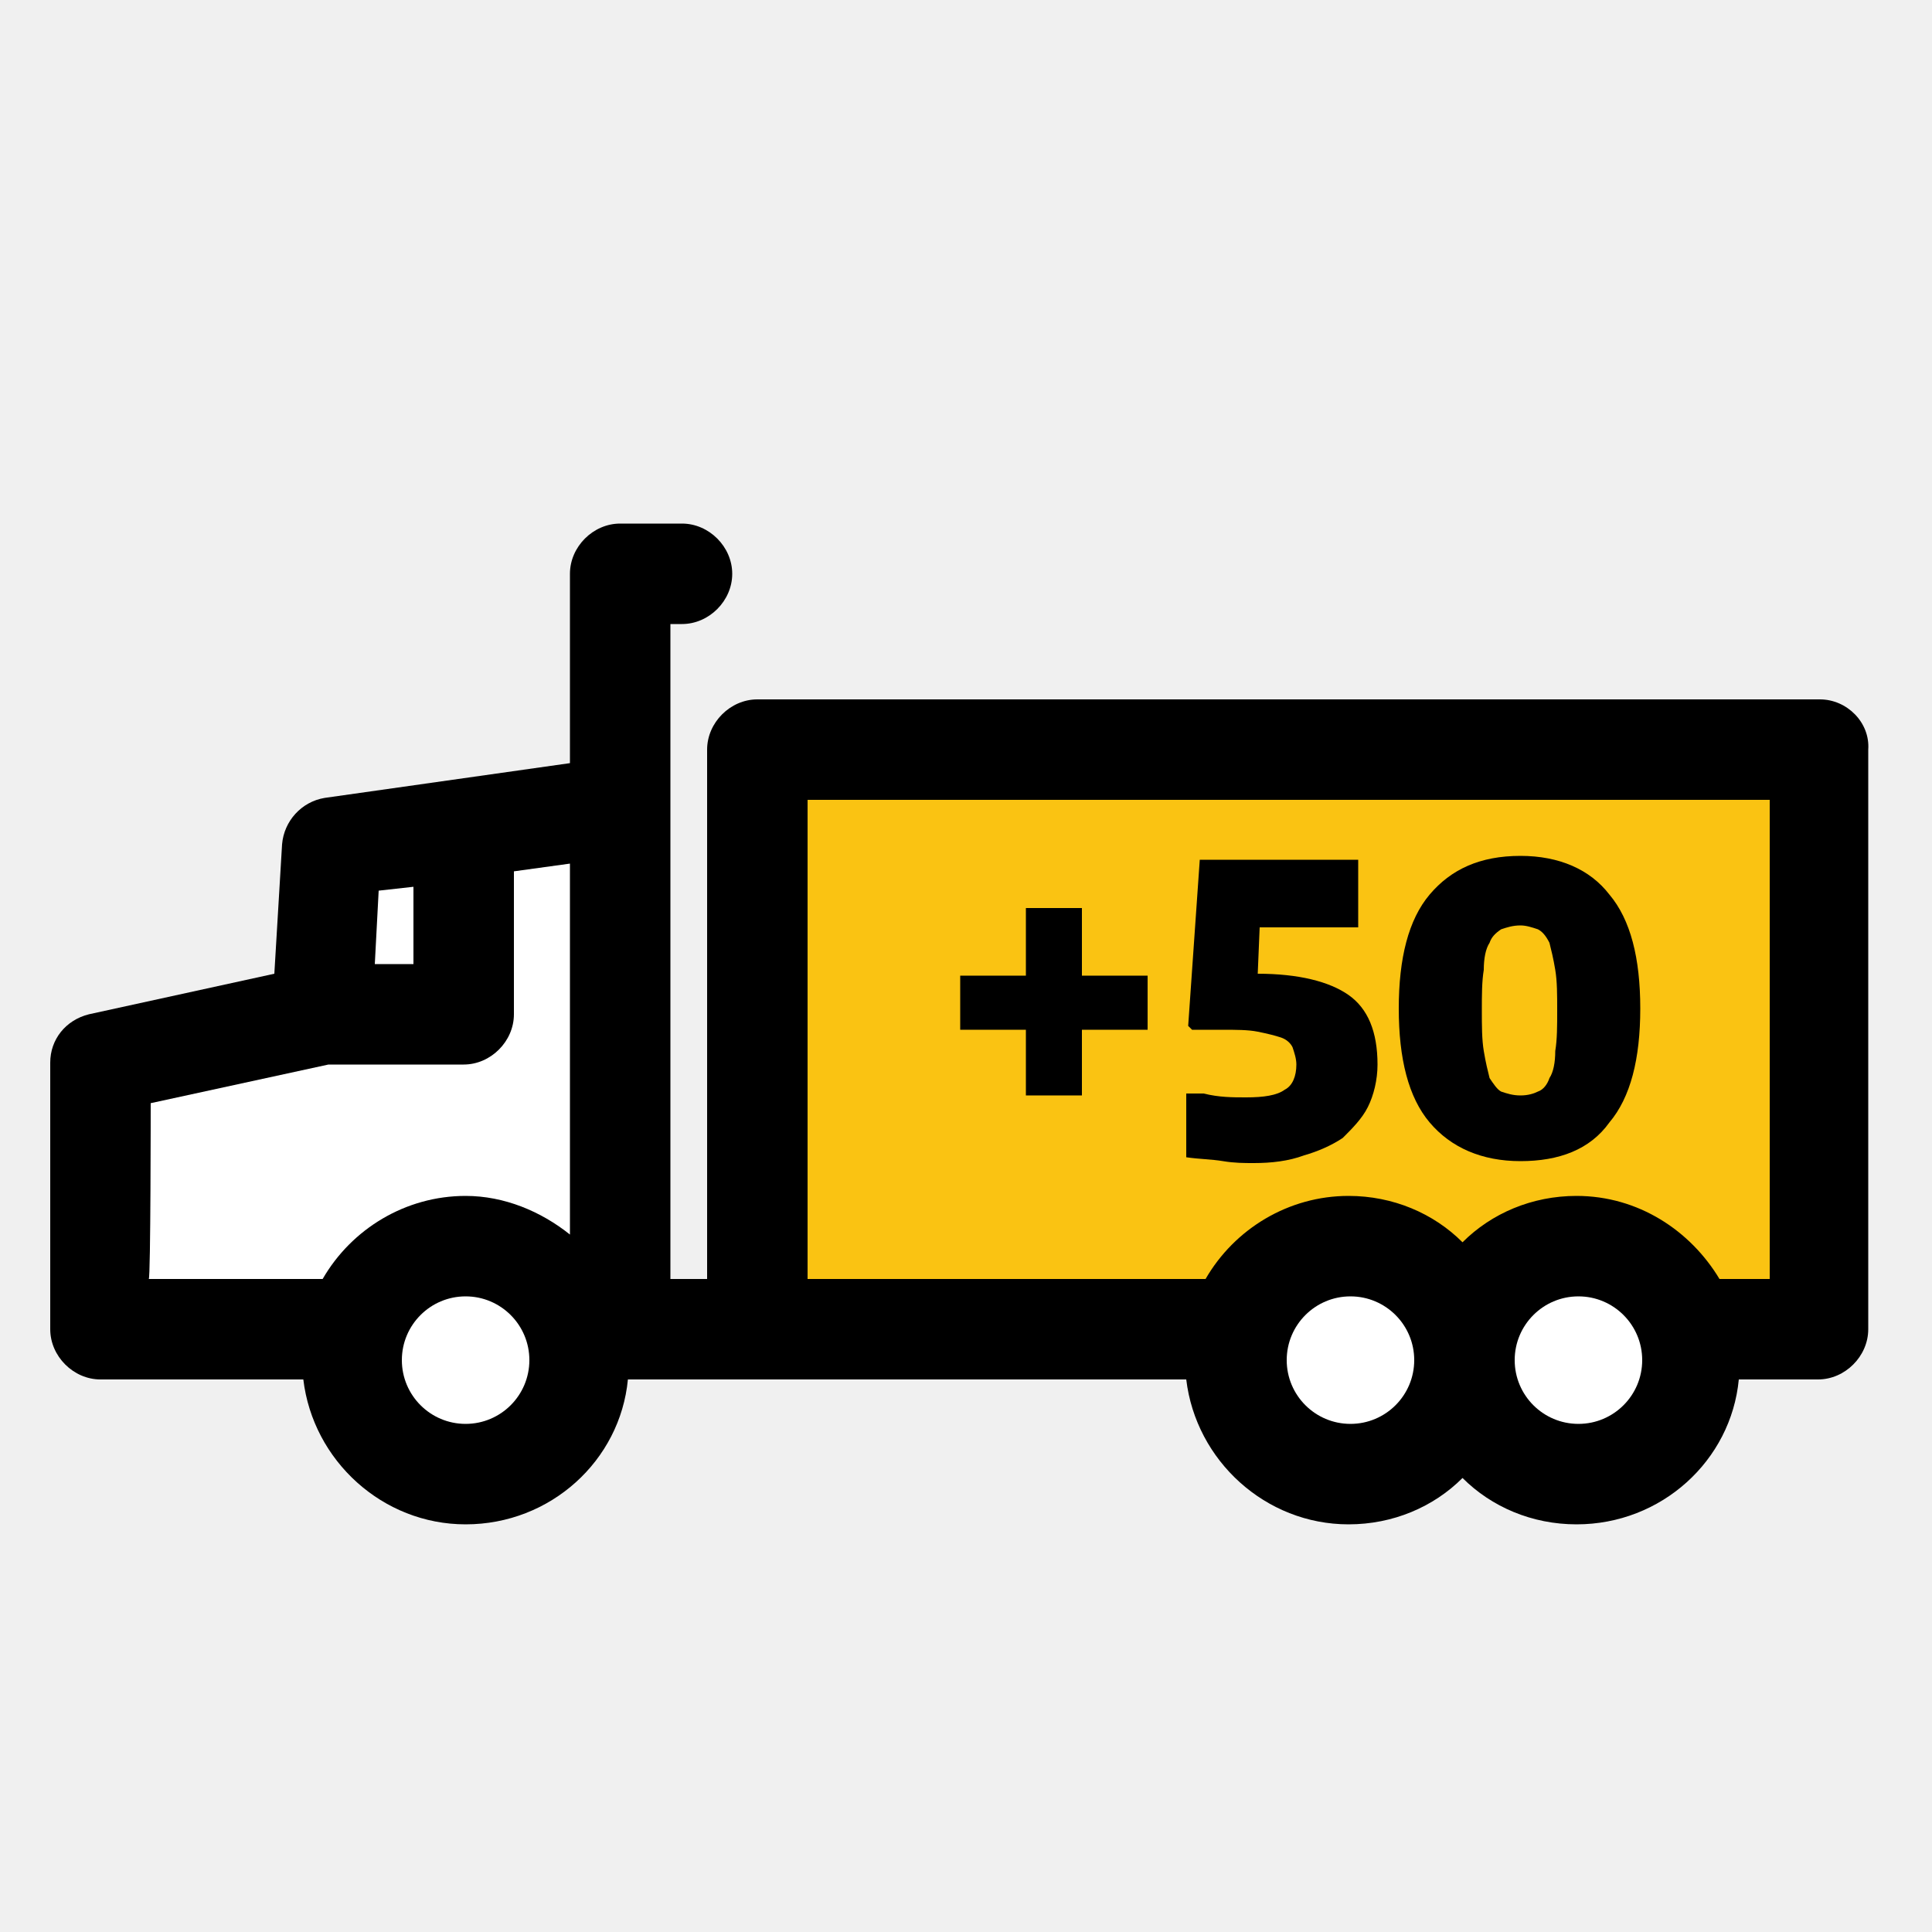
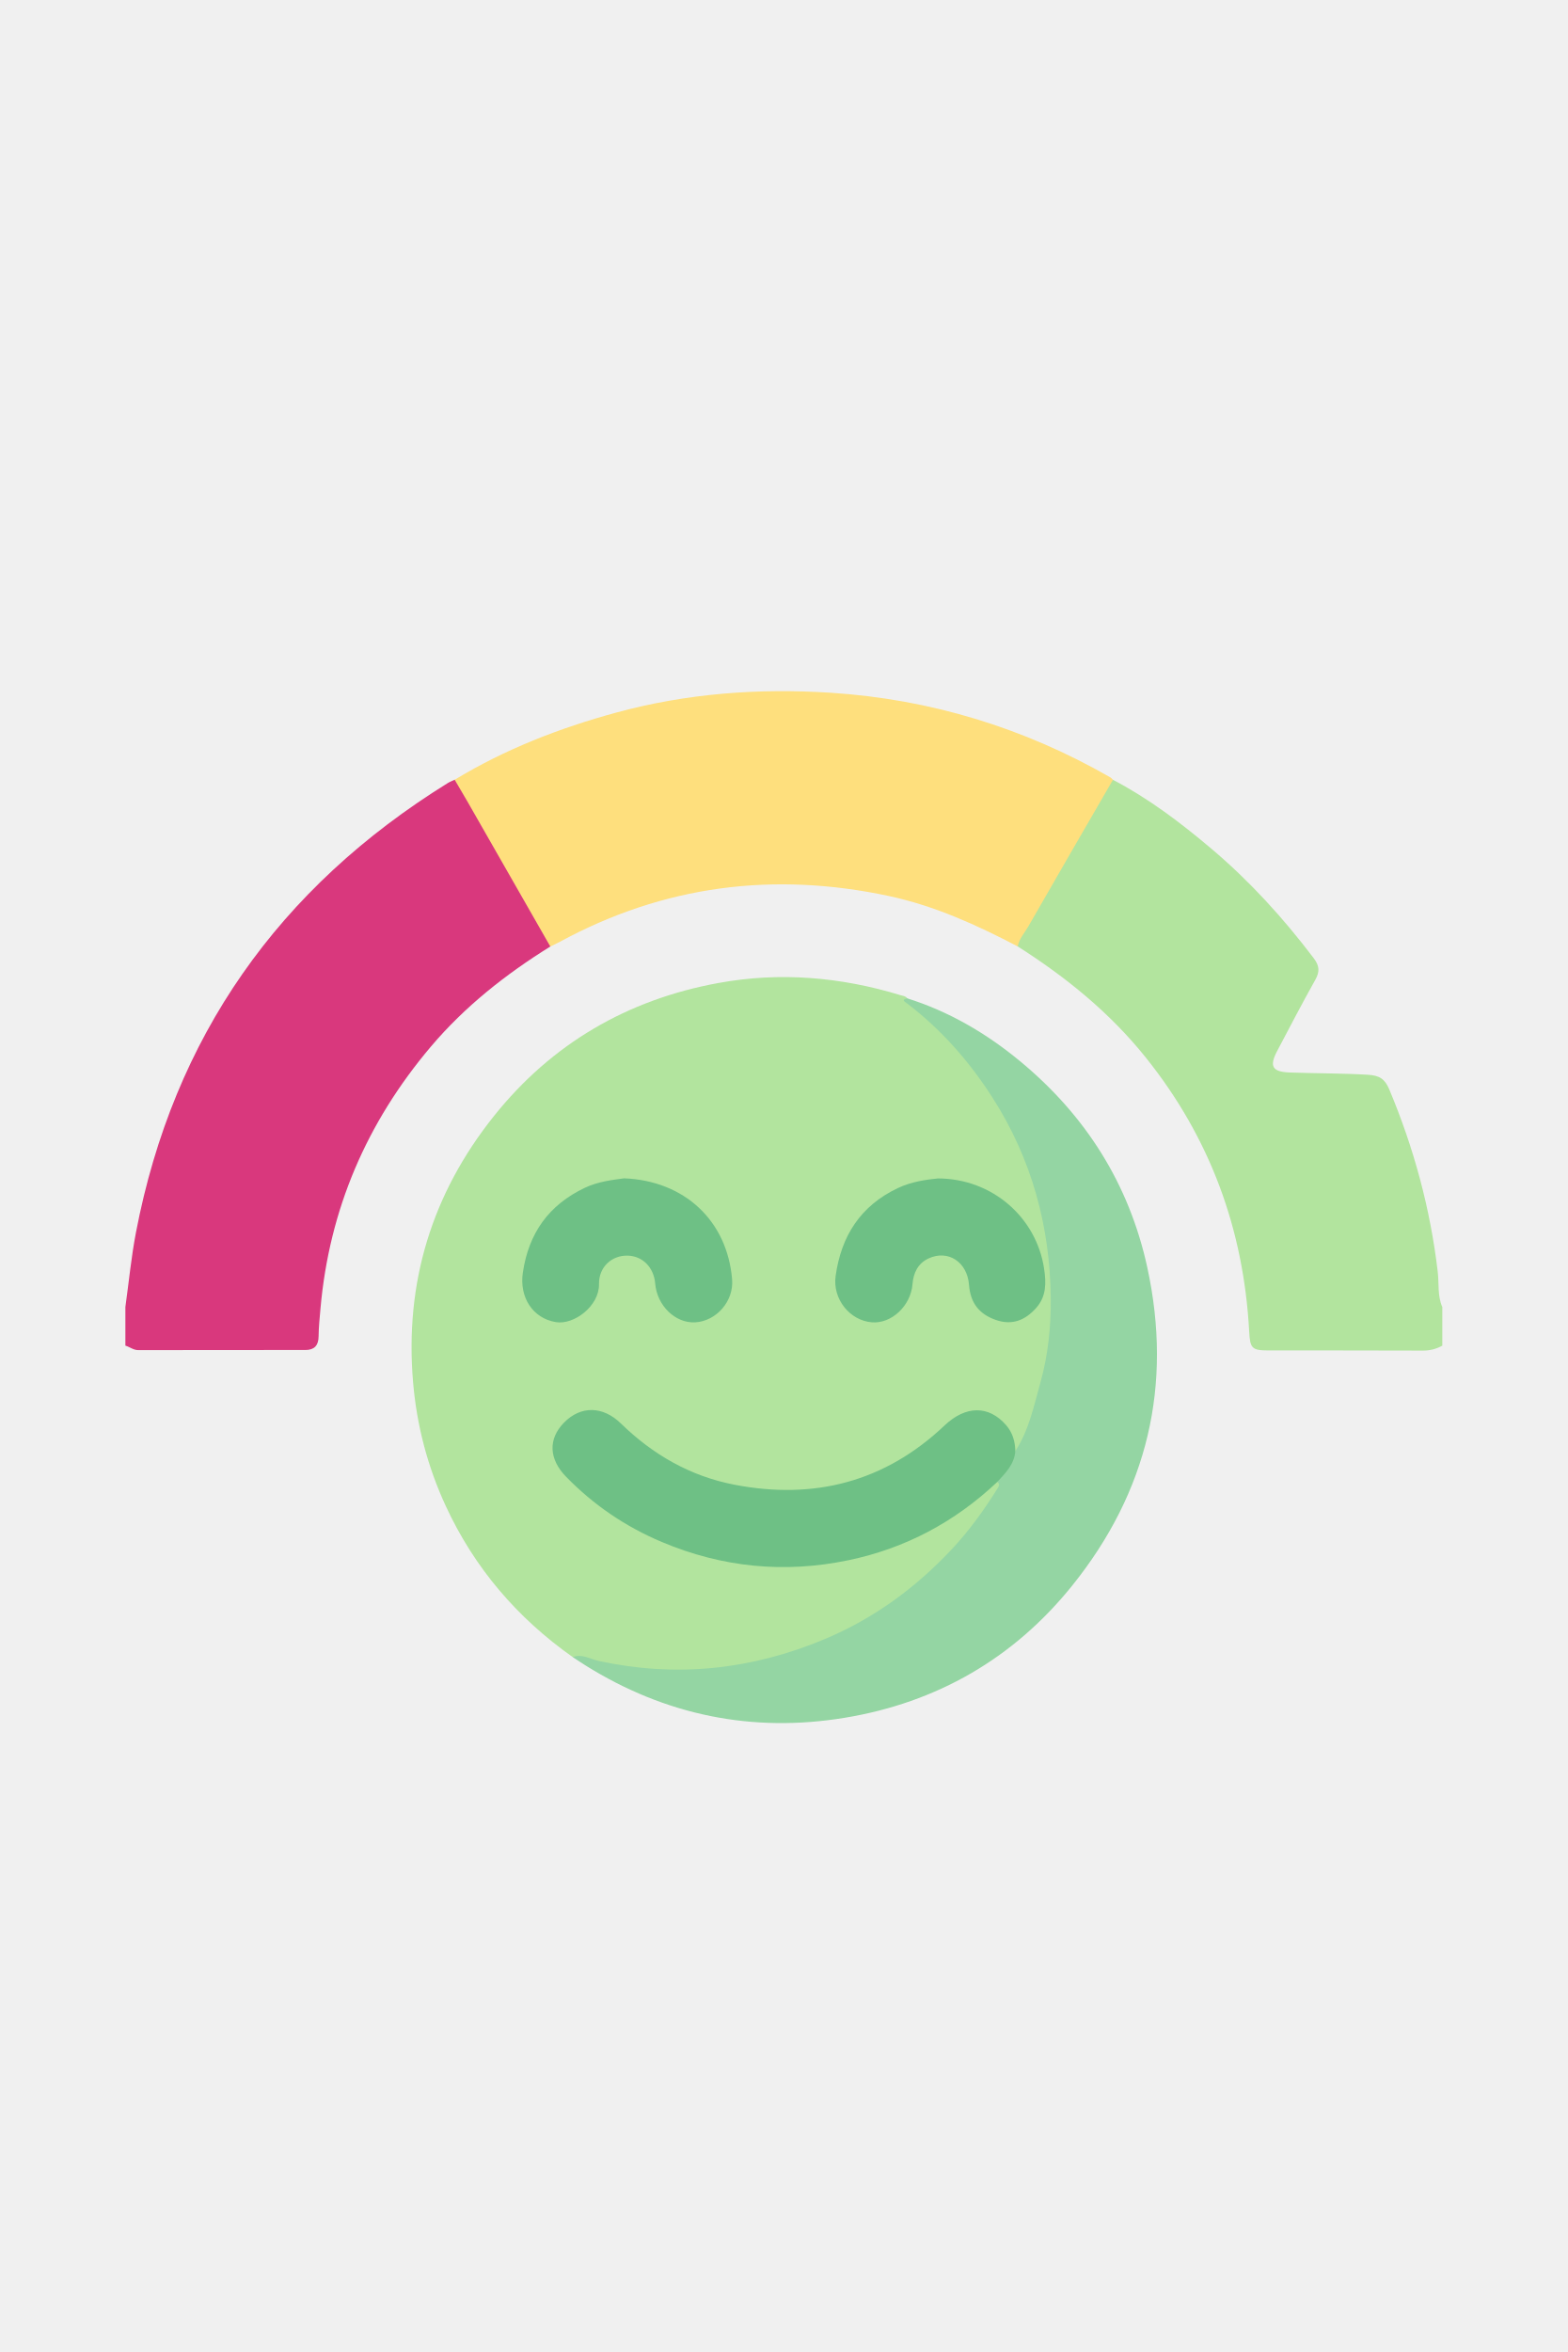
- <svg xmlns="http://www.w3.org/2000/svg" version="1.1" id="Layer_1" x="0px" y="0px" viewBox="0 0 100 100" style="enable-background:new 0 0 100 100;" xml:space="preserve">
-   <style type="text/css">
- 	.st0{fill:#FFFFFF;}
- 	.st1{fill:#FAC312;}
- </style>
-   <path d="M94.2,36.2h-55c-1.4,0-2.6,1.2-2.6,2.6v27.4h-1.9V41.7v-9.4h0.6c1.4,0,2.6-1.2,2.6-2.6s-1.2-2.6-2.6-2.6h-3.2  c-1.4,0-2.6,1.2-2.6,2.6v9.8l-12.7,1.8c-1.2,0.2-2.1,1.2-2.2,2.4l-0.4,6.7l-9.6,2.1c-1.2,0.3-2,1.3-2,2.5v13.8  c0,1.4,1.2,2.6,2.6,2.6h10.5c0.5,4.2,4.1,7.5,8.4,7.5c4.4,0,8-3.3,8.4-7.5h28.9c0.5,4.2,4.1,7.5,8.4,7.5c2.3,0,4.4-0.9,5.9-2.4  c1.5,1.5,3.6,2.4,5.9,2.4c4.4,0,8-3.3,8.4-7.5h4.1c1.4,0,2.6-1.2,2.6-2.6v-30C96.8,37.4,95.6,36.2,94.2,36.2L94.2,36.2z" />
-   <polygon class="st0" points="21.4,45.9 21.4,49.9 19.4,49.9 19.6,46.1 " />
-   <path class="st0" d="M7.8,57.1l9.2-2h7c1.4,0,2.6-1.2,2.6-2.6v-7.4l2.9-0.4v19.2c-1.5-1.2-3.4-2-5.4-2c-3.1,0-5.9,1.7-7.4,4.3h-9  C7.8,66.2,7.8,57.1,7.8,57.1z" />
-   <circle class="st0" cx="24.1" cy="70.4" r="3.3" />
-   <circle class="st0" cx="69.9" cy="70.4" r="3.3" />
-   <circle class="st0" cx="81.7" cy="70.4" r="3.3" />
-   <path class="st1" d="M91.6,66.2H89c-1.5-2.5-4.2-4.3-7.4-4.3c-2.3,0-4.4,0.9-5.9,2.4c-1.5-1.5-3.6-2.4-5.9-2.4  c-3.1,0-5.9,1.7-7.4,4.3H41.8V41.4h49.8V66.2L91.6,66.2z" />
-   <polygon points="59.4,50.5 56,50.5 56,47 53.1,47 53.1,50.5 49.7,50.5 49.7,53.3 53.1,53.3 53.1,56.7 56,56.7 56,53.3 59.4,53.3 " />
+ <svg xmlns="http://www.w3.org/2000/svg" version="1.1" id="Layer_1" x="0px" y="0px" width="864px" height="1296px" viewBox="0 0 864 1296" enable-background="new 0 0 864 1296" xml:space="preserve">
  <g>
-     <path d="M64.9,60.2c-0.5,0-1,0-1.6-0.1s-1.2-0.1-1.9-0.2v-3.3h0.9c0.8,0.2,1.5,0.2,2.2,0.2c0.9,0,1.6-0.1,2-0.4   c0.4-0.2,0.6-0.7,0.6-1.3c0-0.3-0.1-0.6-0.2-0.9c-0.1-0.2-0.3-0.4-0.6-0.5c-0.3-0.1-0.7-0.2-1.2-0.3s-1.1-0.1-1.9-0.1h-1.5   l-0.2-0.2l0.6-8.6h8.2V48h-5.1l-0.1,2.4c2.1,0,3.7,0.4,4.7,1.1c1,0.7,1.5,1.9,1.5,3.6c0,0.8-0.2,1.6-0.5,2.2   c-0.3,0.6-0.8,1.1-1.3,1.6c-0.6,0.4-1.3,0.7-2,0.9C66.7,60.1,65.8,60.2,64.9,60.2z" />
-     <path d="M78.7,60.1c-2,0-3.6-0.7-4.7-2s-1.6-3.3-1.6-5.9c0-2.6,0.5-4.6,1.6-5.9c1.1-1.3,2.6-2,4.7-2c2,0,3.6,0.7,4.6,2   c1.1,1.3,1.6,3.3,1.6,5.9c0,2.6-0.5,4.6-1.6,5.9C82.3,59.5,80.7,60.1,78.7,60.1z M78.7,56.7c0.4,0,0.7-0.1,0.9-0.2   c0.3-0.1,0.5-0.4,0.6-0.7c0.2-0.3,0.3-0.8,0.3-1.4c0.1-0.6,0.1-1.3,0.1-2.1s0-1.5-0.1-2.1s-0.2-1-0.3-1.4c-0.2-0.4-0.4-0.6-0.6-0.7   c-0.3-0.1-0.6-0.2-0.9-0.2c-0.4,0-0.7,0.1-1,0.2c-0.3,0.2-0.5,0.4-0.6,0.7c-0.2,0.3-0.3,0.8-0.3,1.4c-0.1,0.6-0.1,1.3-0.1,2.1   s0,1.5,0.1,2.1s0.2,1,0.3,1.4c0.2,0.3,0.4,0.6,0.6,0.7C78,56.6,78.3,56.7,78.7,56.7z" />
+     <path fill-rule="evenodd" clip-rule="evenodd" fill="#D9387D" d="M69.1,720.218c1.909-13.698,3.22-27.512,5.822-41.075   c20.695-107.902,78.792-189.957,171.879-247.67c1.181-0.732,2.52-1.212,3.785-1.811c2.929,0.596,3.992,3.068,5.261,5.294   c15.138,26.54,30.461,52.973,45.756,79.423c1.275,2.203,3.034,4.33,1.698,7.168c-24.571,15.278-47.083,33.005-65.864,55.198   c-35.296,41.708-55.945,89.59-60.796,144.131c-0.459,5.163-0.996,10.342-1.051,15.519c-0.054,5.058-2.41,7.478-7.275,7.484   c-30.676,0.034-61.353-0.014-92.028,0.074c-2.806,0.006-4.751-1.79-7.188-2.475C69.1,734.393,69.1,727.304,69.1,720.218z" />
+     <path fill-rule="evenodd" clip-rule="evenodd" fill="#B2E49E" d="M613.388,429.68c19.726,10.319,37.338,23.683,54.255,37.982   c21.142,17.868,39.639,38.229,56.358,60.279c3.186,4.202,3.453,7.396,0.917,11.925c-7.249,12.946-14.105,26.111-21.028,39.24   c-4.445,8.429-2.752,11.503,6.91,11.857c14.354,0.526,28.715,0.399,43.079,1.246c6.43,0.379,9.366,2.294,11.818,8.138   c13.548,32.304,22.613,65.691,26.693,100.525c0.753,6.428-0.22,13.162,2.509,19.347c0,7.086,0,14.175,0,21.261   c-3.348,1.868-6.827,2.746-10.767,2.729c-28.33-0.132-56.663-0.049-84.995-0.084c-9.337-0.008-10.173-1.194-10.686-10.617   c-3.072-56.232-21.572-106.584-56.933-150.733c-19.859-24.794-44.038-44.357-70.622-61.273c-1.608-2.508-0.011-4.505,1.127-6.497   c15.385-26.938,31.197-53.628,46.453-80.637C609.629,432.325,610.746,430.185,613.388,429.68z" />
+     <path fill-rule="evenodd" clip-rule="evenodd" fill="#B2E49E" d="M315.681,913.116c-30.693-21.65-54.305-49.242-70.078-83.433   c-9.951-21.567-15.877-44.114-17.925-67.844c-4.742-54.979,10.327-104.051,44.55-146.88   c31.808-39.807,73.454-64.108,123.634-73.296c33.974-6.222,67.458-3.347,100.41,6.688c1.335,0.407,2.831,0.421,3.726,1.75   c15.781,12.887,30.286,26.999,41.952,43.818c22.426,32.33,35.738,67.706,38.185,107.351c1.959,31.753-3.071,62.021-14.674,91.398   c-1.146,2.903-1.718,6.601-5.872,7.191c-1.763-1.479-1.942-3.701-2.636-5.68c-5.56-15.846-21.191-19.985-33.721-8.467   c-7.679,7.062-15.554,13.661-24.547,19.025c-49.979,29.811-113.736,22.781-155.961-17.334c-10.6-10.068-21.363-10.987-30.029-2.562   c-8.07,7.843-8.277,17.878-0.3,26.389c17.104,18.246,37.565,31.408,61.071,39.872c43.37,15.619,86.215,13.679,128.349-4.421   c15.035-6.461,28.553-15.602,40.864-26.438c2.095-1.844,3.846-4.264,7.046-4.308c4.585,3.043,0.874,5.839-0.58,8.213   c-12.427,20.301-28.009,37.849-46.737,52.563c-32.761,25.741-69.74,40.367-111.399,44.181   C365.195,923.255,340.32,920.26,315.681,913.116z" />
+     <path fill-rule="evenodd" clip-rule="evenodd" fill="#FEDF7D" d="M613.388,429.68c-15.547,26.874-31.159,53.712-46.573,80.664   c-2.08,3.637-5.101,6.833-5.915,11.157c-22.58-11.81-45.72-22.339-70.757-27.72c-63.619-13.675-124.366-5.967-181.79,25.285   c-1.648,0.897-3.37,1.66-5.055,2.484c-15.187-26.57-30.37-53.142-45.57-79.702c-2.338-4.087-4.759-8.125-7.143-12.187   c27.772-16.832,57.669-28.453,88.933-36.987c38.829-10.6,78.437-13.536,118.294-10.955c54.793,3.546,106.27,19.192,154.026,46.565   C612.429,428.622,612.875,429.209,613.388,429.68z" />
+     <path fill-rule="evenodd" clip-rule="evenodd" fill="#94D5A3" d="M559.572,799.602c7.567-11.637,10.275-25.057,13.919-38.122   c4.187-15.013,5.753-30.601,5.614-45.915c-0.354-39.722-10.47-76.973-32.12-110.775c-12.8-19.984-28.202-37.485-47.082-51.889   c-1.406-1.071-3.274-1.975,0.095-2.799c23.035,7.24,43.51,19.227,62.006,34.485c36.309,29.955,60.33,67.83,70.33,113.922   c14.058,64.789,0.127,123.492-41.342,175.106c-32.318,40.229-74.736,64.579-125.486,72.927   c-50.917,8.375-98.801-1.373-142.79-28.839c-2.375-1.481-4.69-3.057-7.034-4.586c5.03-2.019,9.421,1.014,13.977,2.016   c42.928,9.429,84.445,4.983,124.841-11.941c26.941-11.286,49.949-28.126,69.848-49.3c9.837-10.468,18.215-22.111,25.787-34.321   c0.746-1.203,0.695-2.166-0.497-2.993C552.104,810.424,555.586,804.865,559.572,799.602z" />
+     <path fill-rule="evenodd" clip-rule="evenodd" fill="#6EC085" d="M559.572,799.602c-0.536,7.283-5.401,12.03-9.936,16.975   c-23.312,22.016-50.597,36.575-81.995,43.13c-35.291,7.366-69.598,3.99-102.866-10.031c-20.013-8.432-37.581-20.365-52.744-35.91   c-9.559-9.799-10.06-20.834-1.158-29.9c9.166-9.333,21.292-9.267,31.346,0.519c17.648,17.177,38.232,29.021,62.459,33.707   c44.004,8.511,83.039-1.496,115.929-32.661c11.591-10.98,24.292-11.197,33.89-0.15   C558.056,789.378,559.479,794.261,559.572,799.602z" />
+     <path fill-rule="evenodd" clip-rule="evenodd" fill="#6EC085" d="M516.944,649.342c30.062,0.109,54.186,21.562,58.467,49.582   c1.246,8.152,1.262,15.48-4.391,21.83c-5.954,6.686-13.142,9.711-22.155,6.569c-9.274-3.231-14.051-9.37-14.812-19.368   c-0.956-12.54-11.51-19.523-22.268-14.54c-5.918,2.743-8.385,7.985-8.887,14.238c-0.956,11.884-11.553,21.843-22.395,20.968   c-12.169-0.98-21.722-12.857-19.969-25.485c3.058-21.998,13.668-38.733,34.314-48.486   C502.508,651.035,510.544,649.996,516.944,649.342z" />
+     <path fill-rule="evenodd" clip-rule="evenodd" fill="#6EC085" d="M343.915,649.283c33.275,1.295,56.86,23.315,59.569,55.629   c1.021,12.175-8.765,23.072-20.341,23.722c-10.91,0.613-21.02-9.171-22.035-21.319c-0.754-9.019-7.002-15.304-15.342-15.438   c-8.62-0.136-15.784,6.257-15.632,15.68c0.192,12.099-13.792,22.603-23.761,20.962c-12.917-2.125-20.187-13.808-18.224-27.217   c3.198-21.831,14.32-37.389,34.221-46.82C329.751,650.985,337.669,650.164,343.915,649.283z" />
  </g>
</svg>
